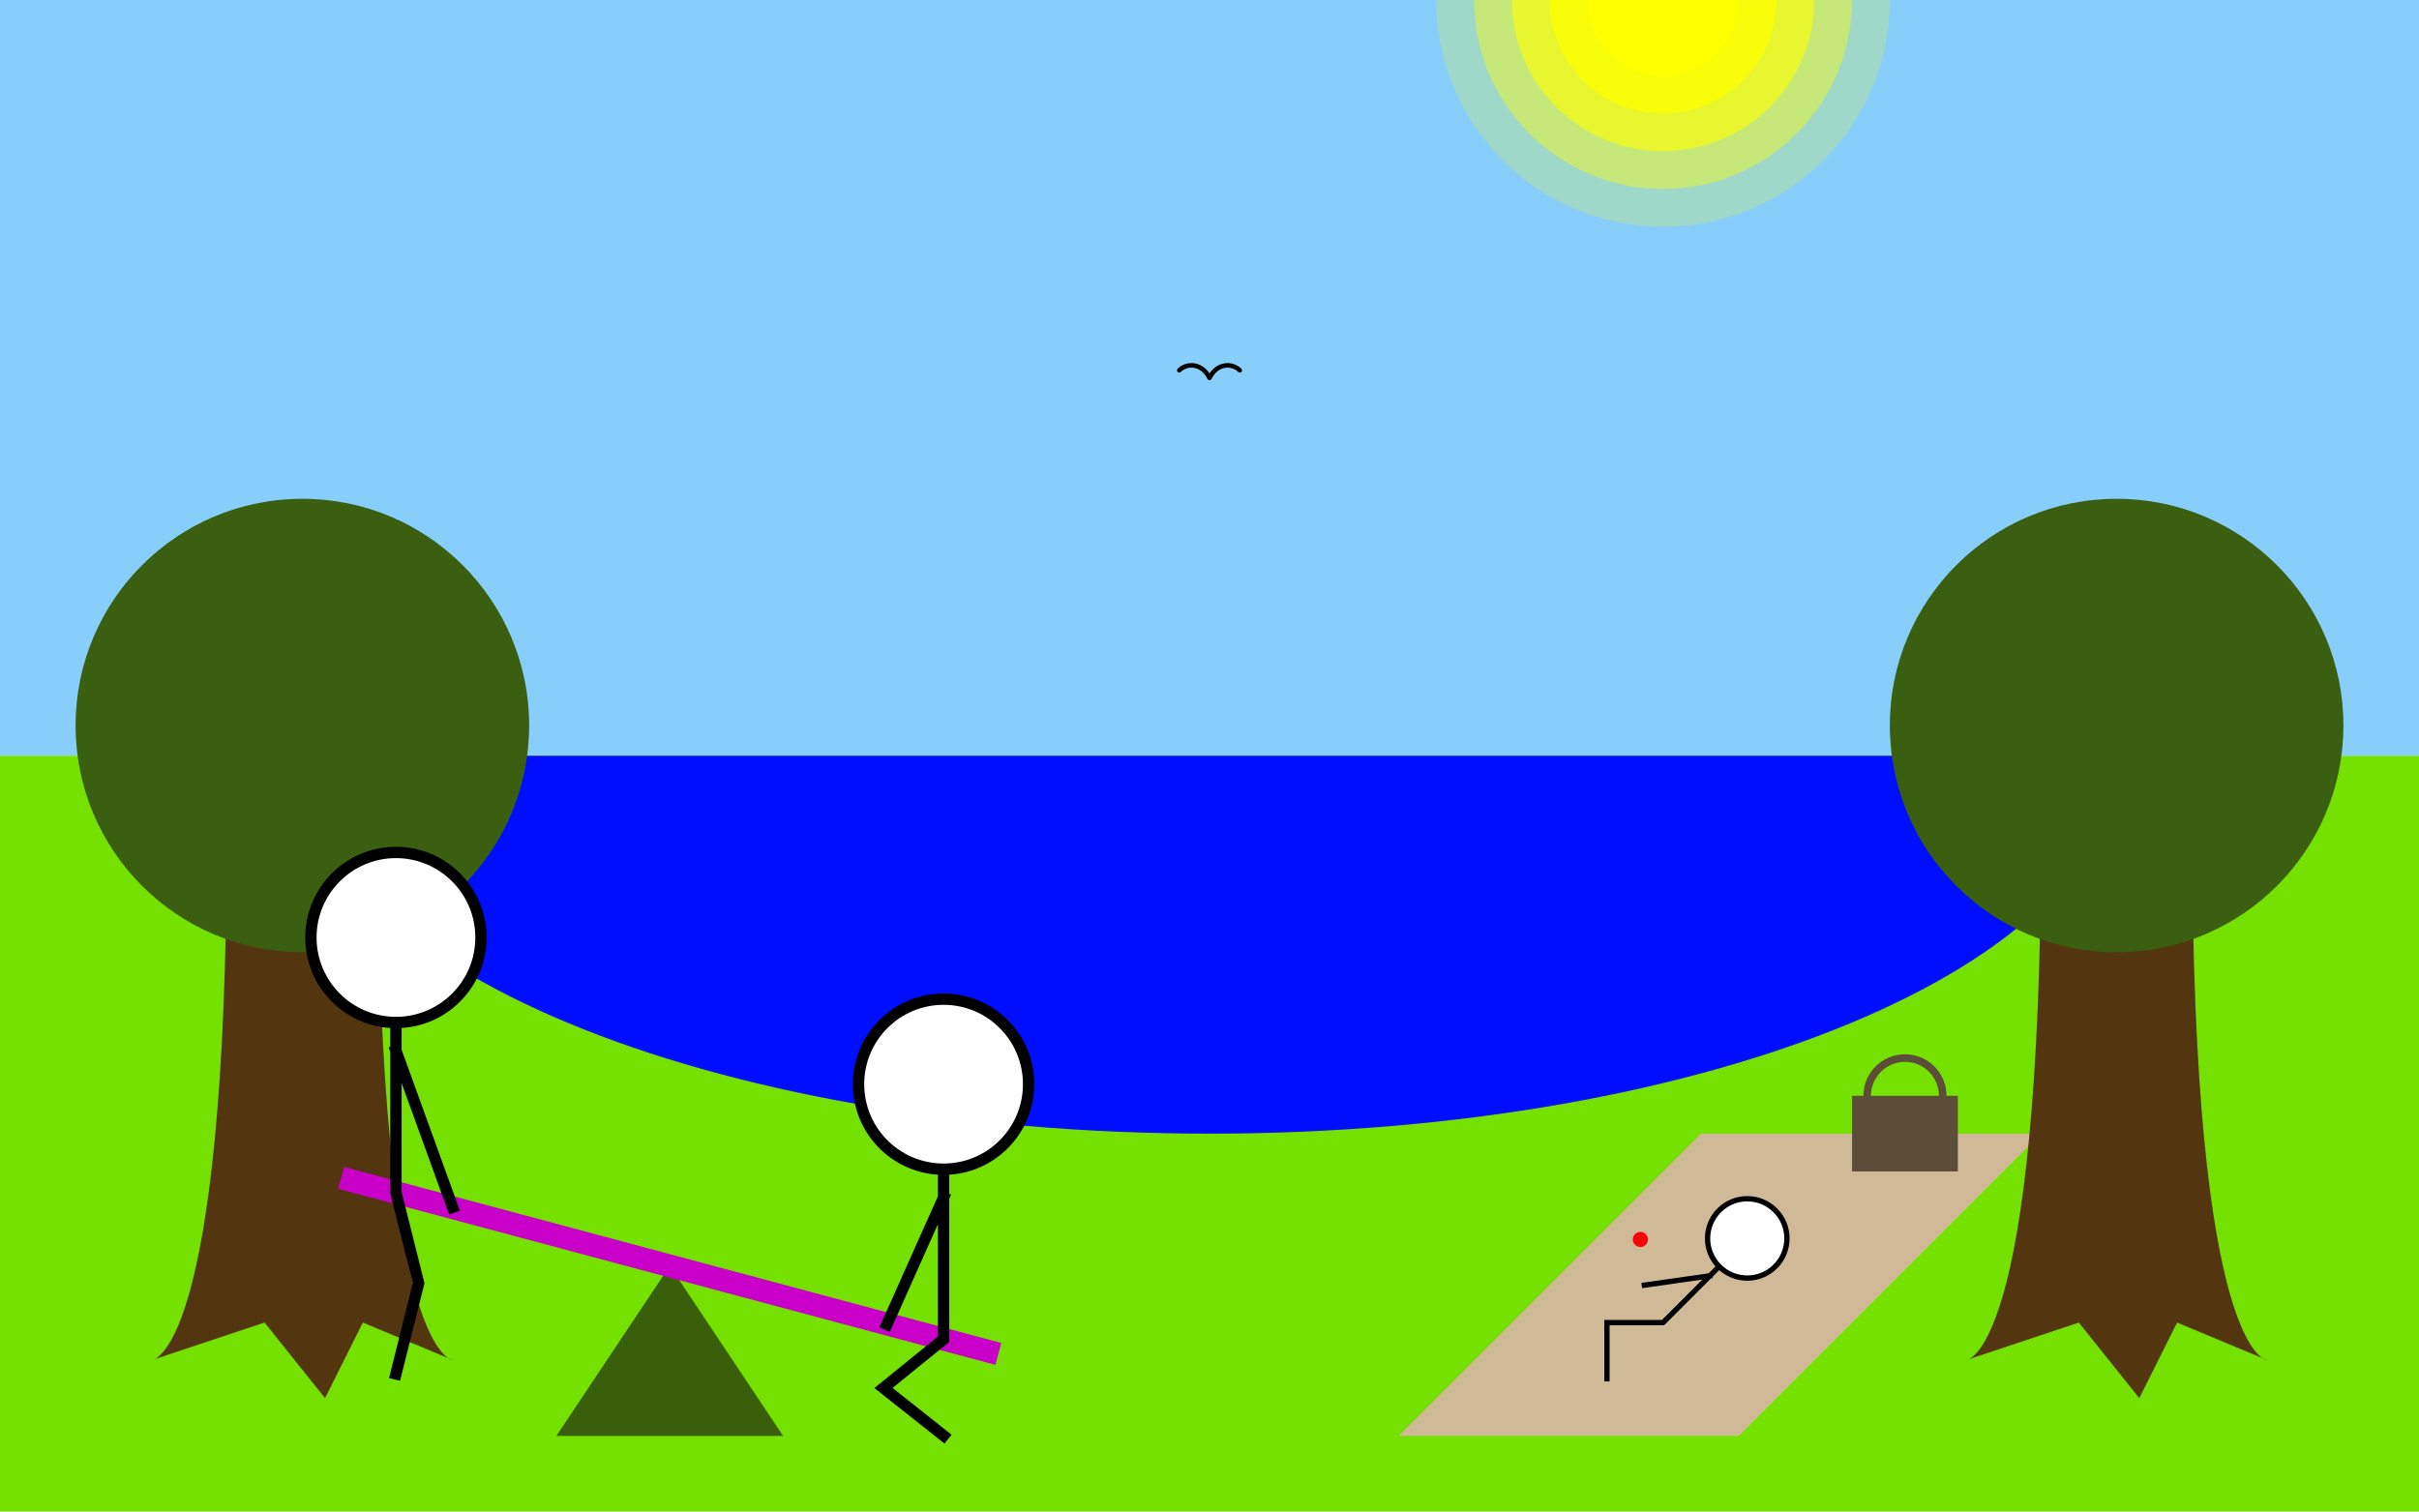
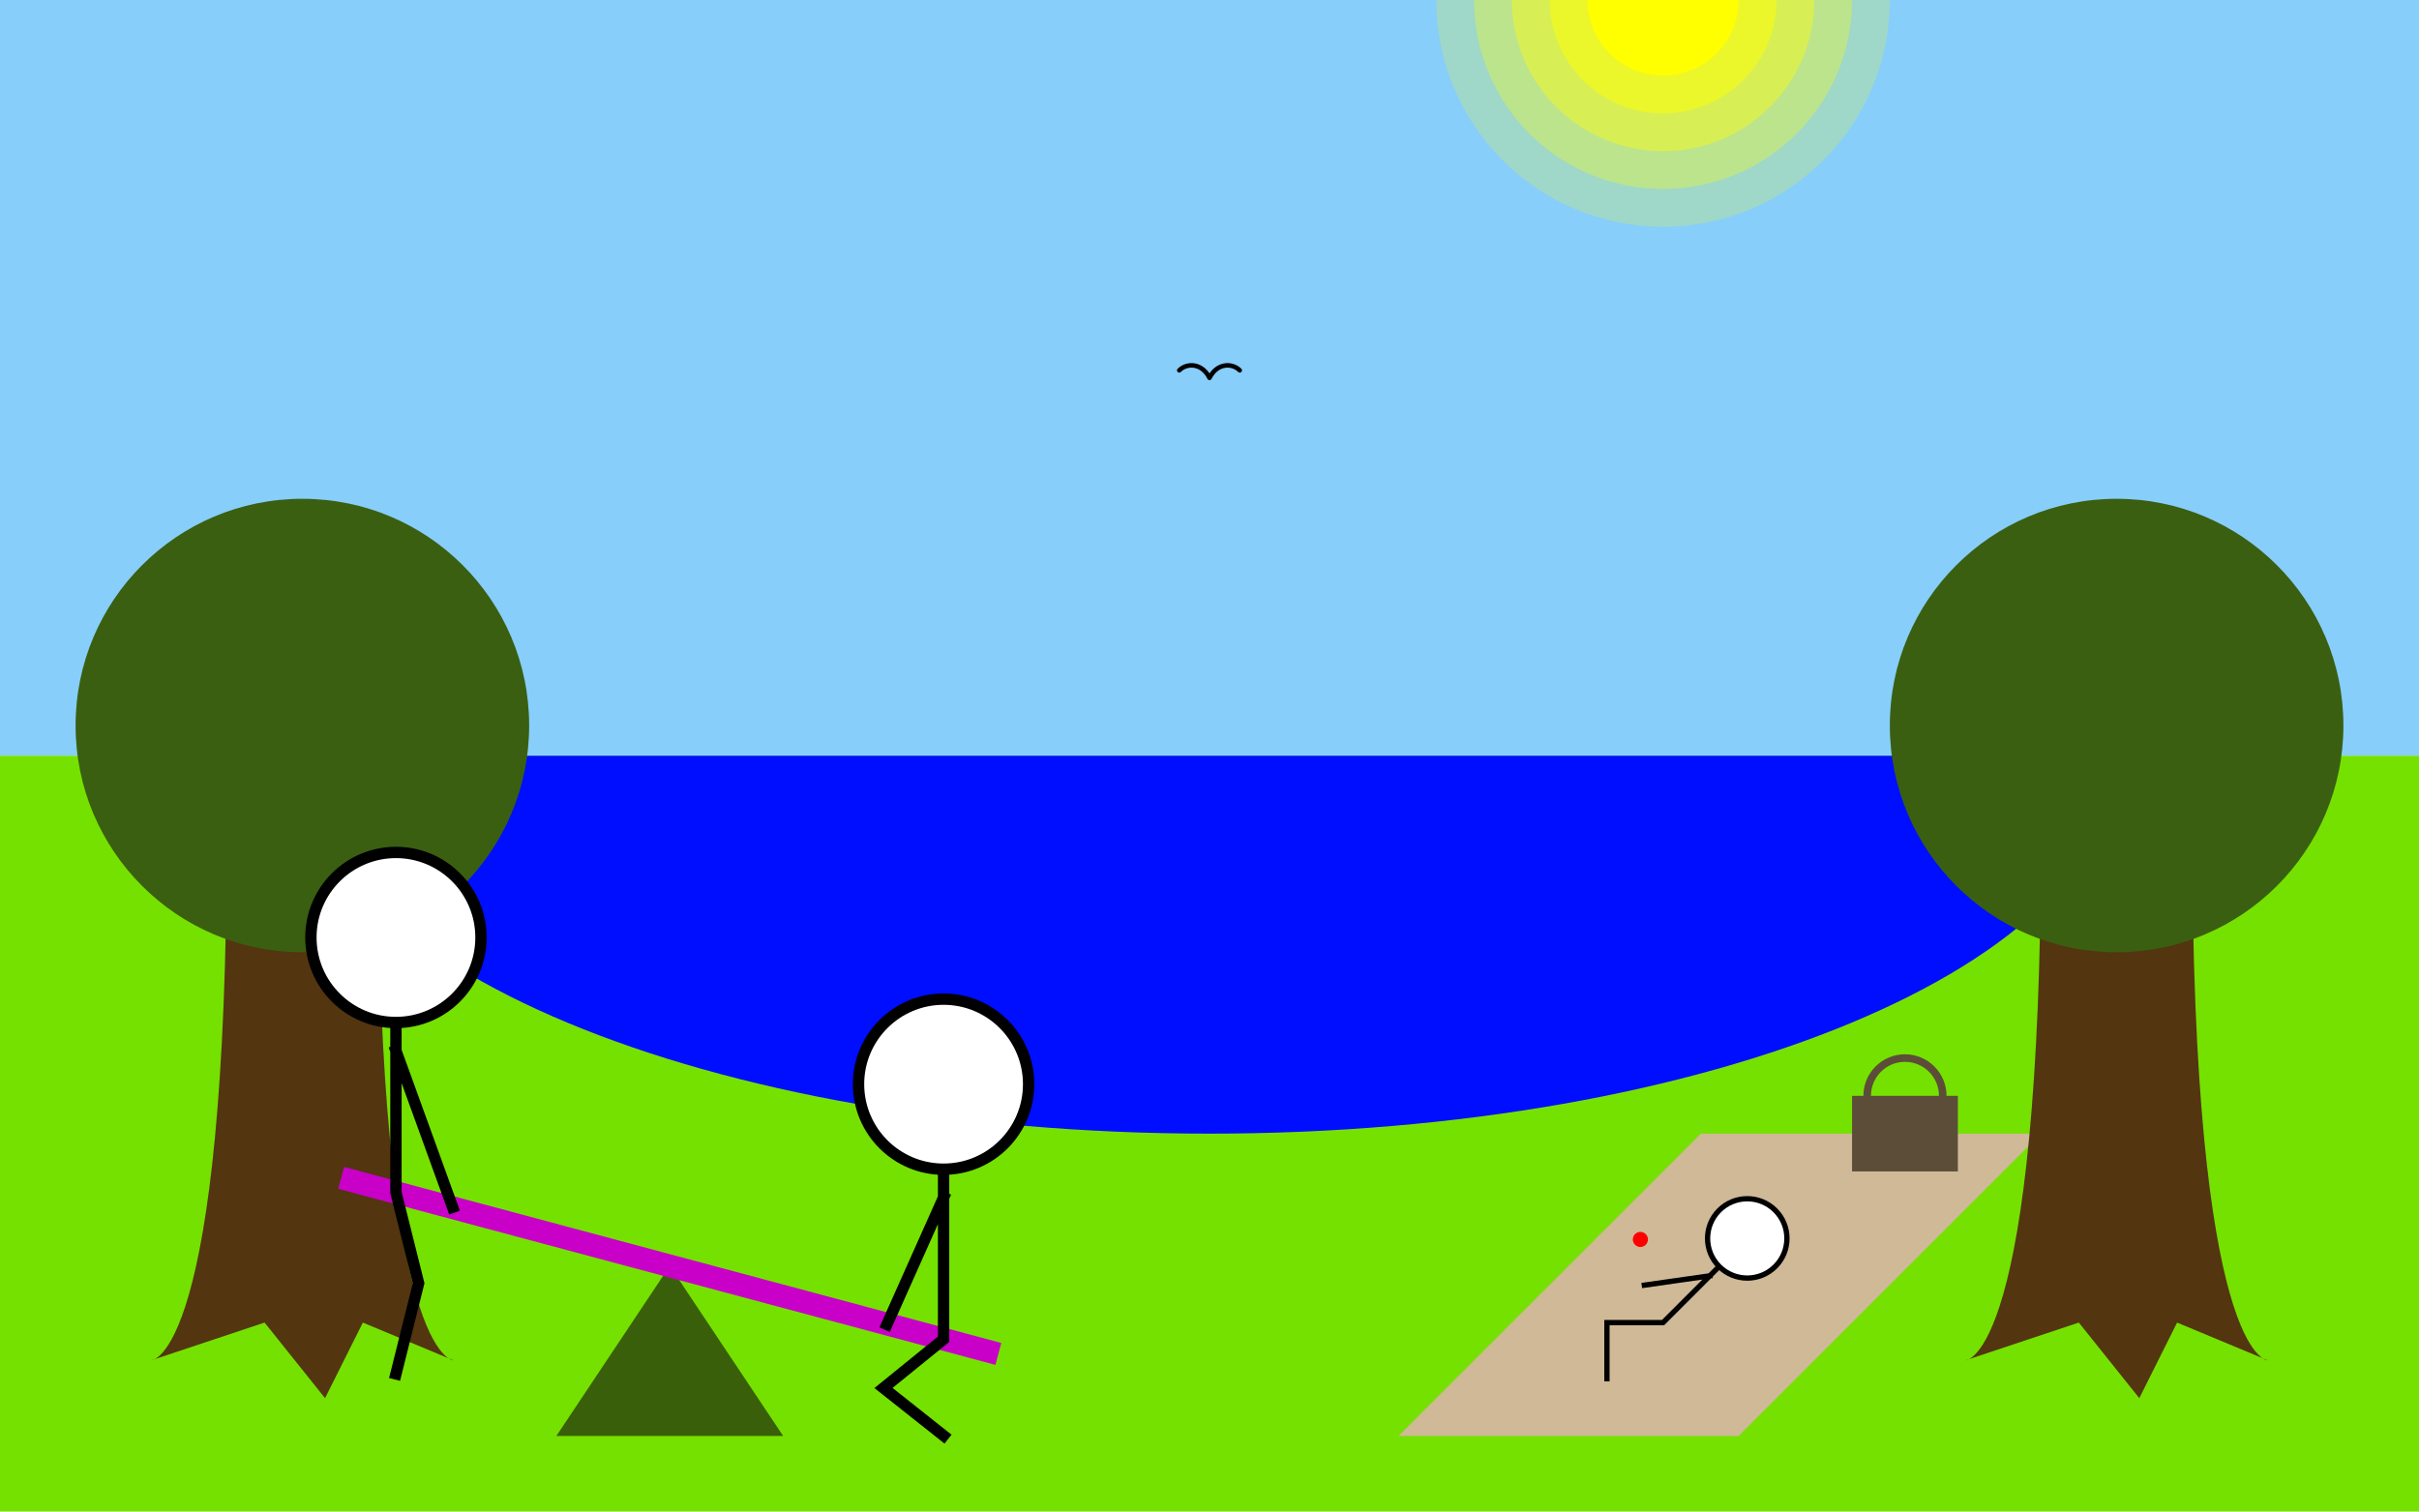
<svg xmlns="http://www.w3.org/2000/svg" version="1.1" width="1600" height="1000">
  <rect x="0" y="0" width="1600" height="500" fill="#87CEFA" />
  <rect x="0" y="500" width="1600" height="500" fill="#75E100" />
  <path d="M 800 500              h -600               a 600 250 0 0 0 1200 0              Z" fill="#000EFF" />
  <circle cx="1100" cy="0" r="150" fill="#FFFF00" fill-opacity="0.2" />
-   <circle cx="1100" cy="0" r="125" fill="#FFFF00" fill-opacity="0.4" />
-   <circle cx="1100" cy="0" r="100" fill="#FFFF00" fill-opacity="0.6" />
-   <circle cx="1100" cy="0" r="75" fill="#FFFF00" fill-opacity="0.8" />
+   <circle cx="1100" cy="0" r="125" fill="#FFFF00" fill-opacity="0.3" />
+   <circle cx="1100" cy="0" r="100" fill="#FFFF00" fill-opacity="0.4" />
+   <circle cx="1100" cy="0" r="75" fill="#FFFF00" fill-opacity="0.5" />
  <circle cx="1100" cy="0" r="50" fill="#FFFF00" fill-opacity="1" />
  <path d="M 0 0              c 5 -10 15 -10 20 -5              M 0 0              c -5 -10 -15 -10 -20 -5" fill="transparent" stroke="#000000" stroke-width="3" stroke-linejoin="round" stroke-linecap="round" transform="translate(800, 250)" />
  <rect x="0" y="0" width="225" height="200" transform="translate(1125, 750) skewX(-45)" fill="#CFB997" />
  <circle cx="-40" cy="70" r="5" fill="#FF0000" transform="translate(1125, 750)" />
  <rect x="100" y="-25" width="70" height="50" fill="#5C4D39" transform="translate(1125, 750)" />
  <circle cx="135" cy="-25" r="25" fill="transparent" stroke="#5C4D39" stroke-width="5" transform="translate(1125, 750)" />
  <path d="M 0 -150               L 0 0              L -75 75              L 0 150              M 0 -125              L -75 -25              " fill="transparent" stroke="#000000" stroke-width="10" stroke-linejoin="miter" stroke-linecap="square" transform="translate(1100, 875) scale(0.35) rotate(45)" />
  <circle cx="0" cy="-225" r="75" fill="#FFFFFF" stroke="#000000" stroke-width="10" transform="translate(1100, 875) scale(0.35) rotate(45)" />
  <path d="M -50 -200              L -50 -150              C -50 200 -100 200 -100 200              L -25 175              L 15 225              L 40 175              L 100 200              C 100 200 50 200 50 -150              L 50 -200              Z             " fill="#533510" transform="translate(200, 700)" />
  <circle cx="0" cy="-220" r="150" transform="translate(200, 700)" fill="#3A5F11" />
  <path d="M -50 -200              L -50 -150              C -50 200 -100 200 -100 200              L -25 175              L 15 225              L 40 175              L 100 200              C 100 200 50 200 50 -150              L 50 -200              Z             " fill="#533510" transform="translate(1400, 700)" />
  <circle cx="0" cy="-220" r="150" transform="translate(1400, 700)" fill="#3A5F11" />
  <polygon points="100 0 -100 0 0 -150" fill="#3A5F0B" transform="translate(443, 950) scale(0.75)" />
  <rect x="-300" y="-10" width="600" height="20" fill="#C800C8" transform="translate(443, 950) scale(0.75) translate(0, -150)  rotate(15)" />
  <path d="M 0 -150               L 0 0              L -53 43              L 0 85              M 0 -125              L -50 -13              " fill="transparent" stroke="#000000" stroke-width="10" stroke-linejoin="miter" stroke-linecap="square" transform="translate(443, 950) scale(0.75) translate(0, -150)  rotate(15) translate(250, 0) rotate(-15)" />
  <circle cx="0" cy="-225" r="75" fill="#FFFFFF" stroke="#000000" stroke-width="10" transform="translate(443, 950) scale(0.75) translate(0, -150)  rotate(15) translate(250, 0) rotate(-15)" />
  <path d="M 0 -150               L 0 0              L 20 80              L 0 160              M 0 -125              L 50 13              " fill="transparent" stroke="#000000" stroke-width="10" stroke-linejoin="miter" stroke-linecap="square" transform="translate(443, 950) scale(0.75) translate(0, -150)  rotate(15) translate(-250, 0) rotate(-15)" />
  <circle cx="0" cy="-225" r="75" fill="#FFFFFF" stroke="#000000" stroke-width="10" transform="translate(443, 950) scale(0.75) translate(0, -150)  rotate(15) translate(-250, 0) rotate(-15)" />
</svg>
